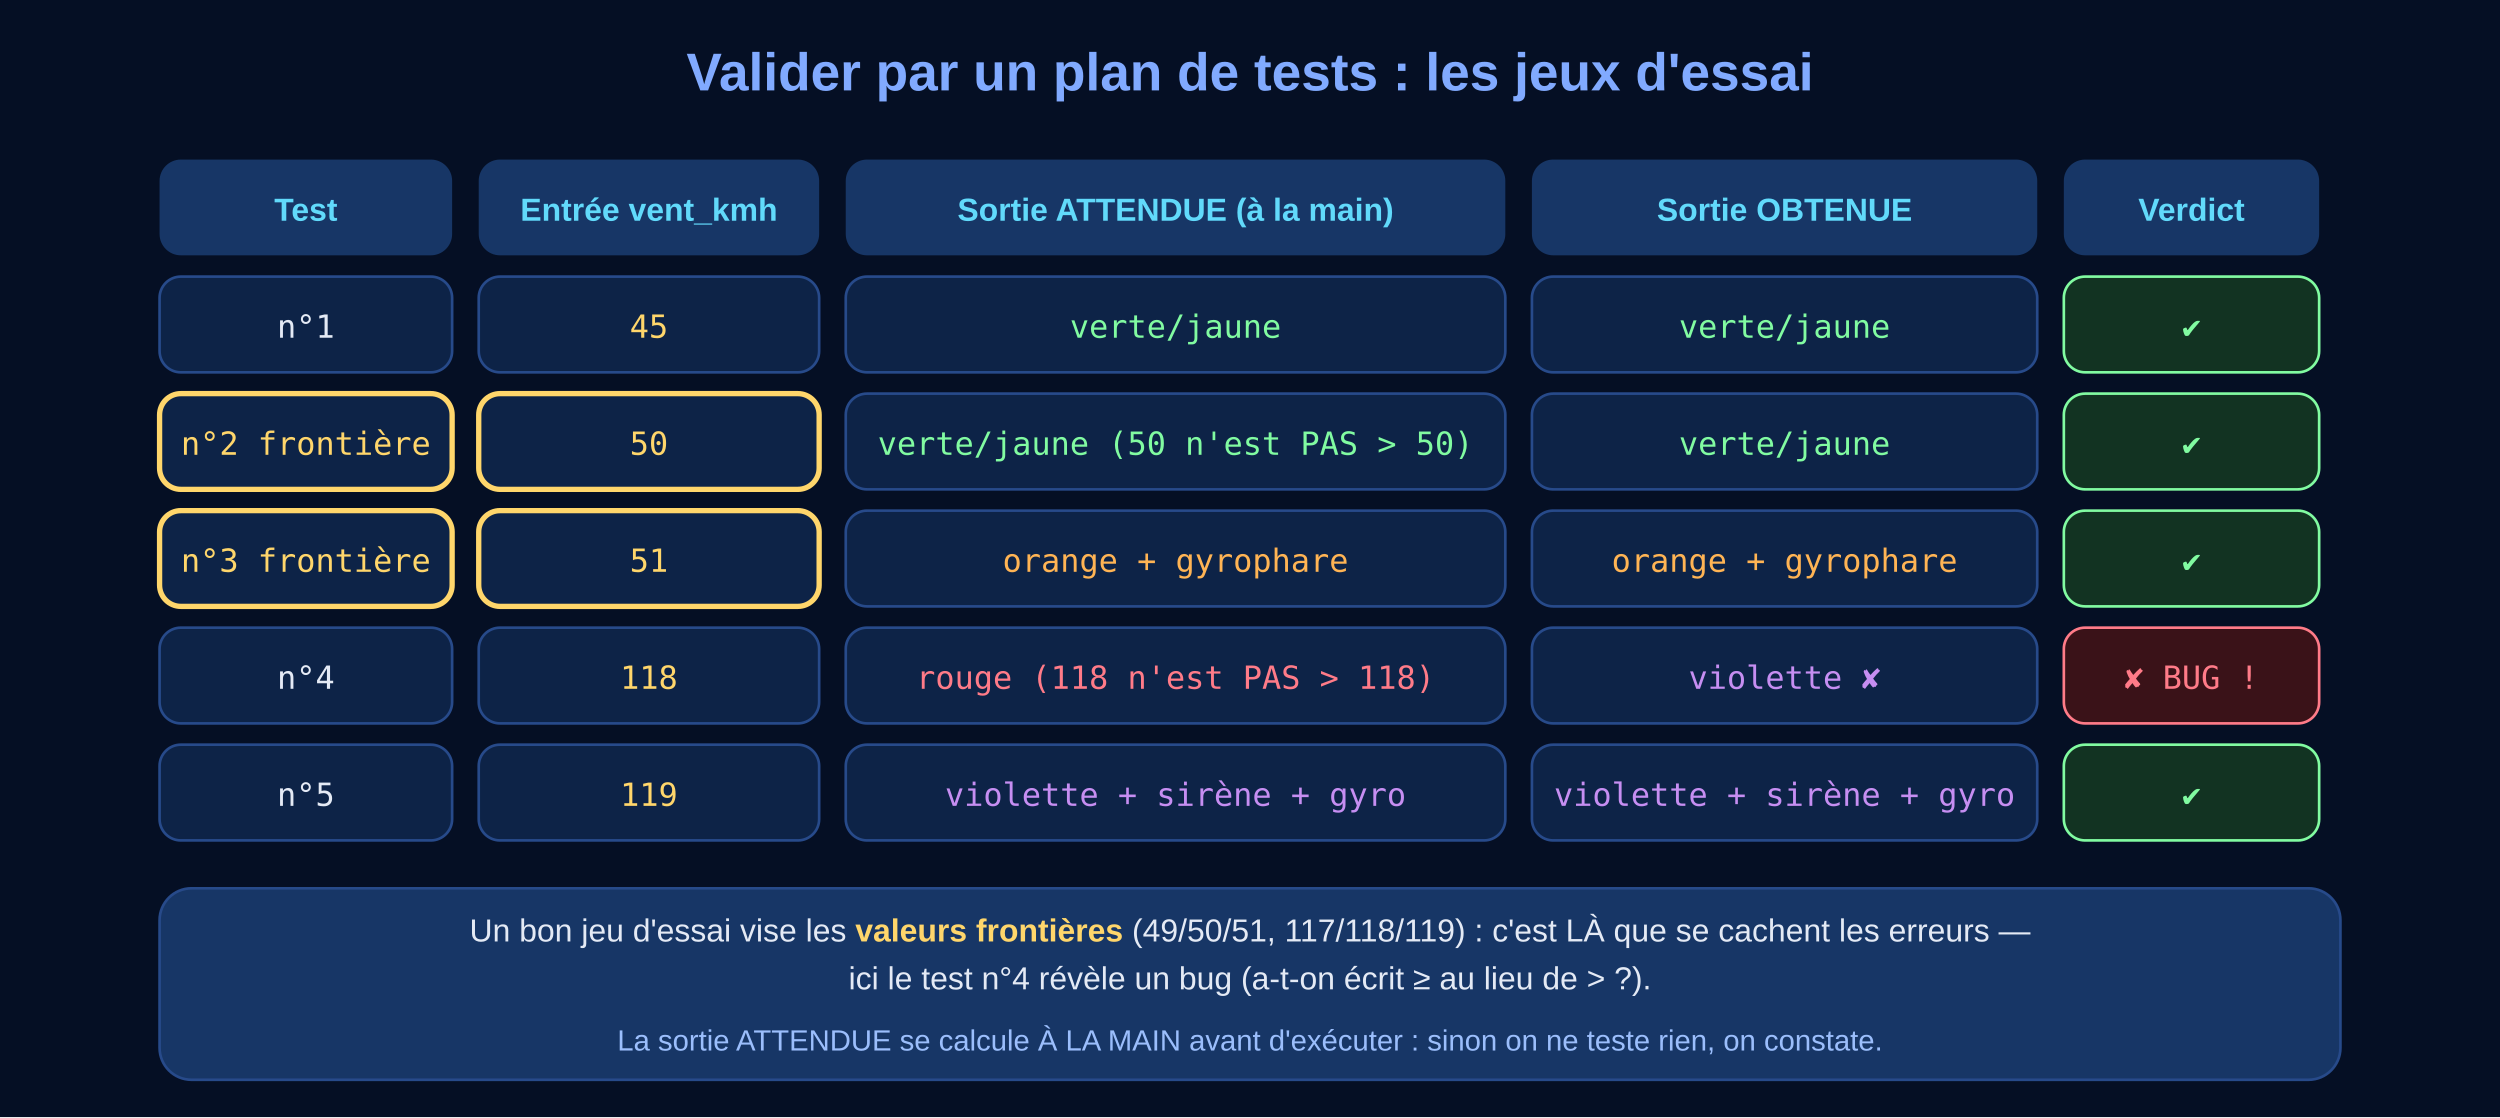
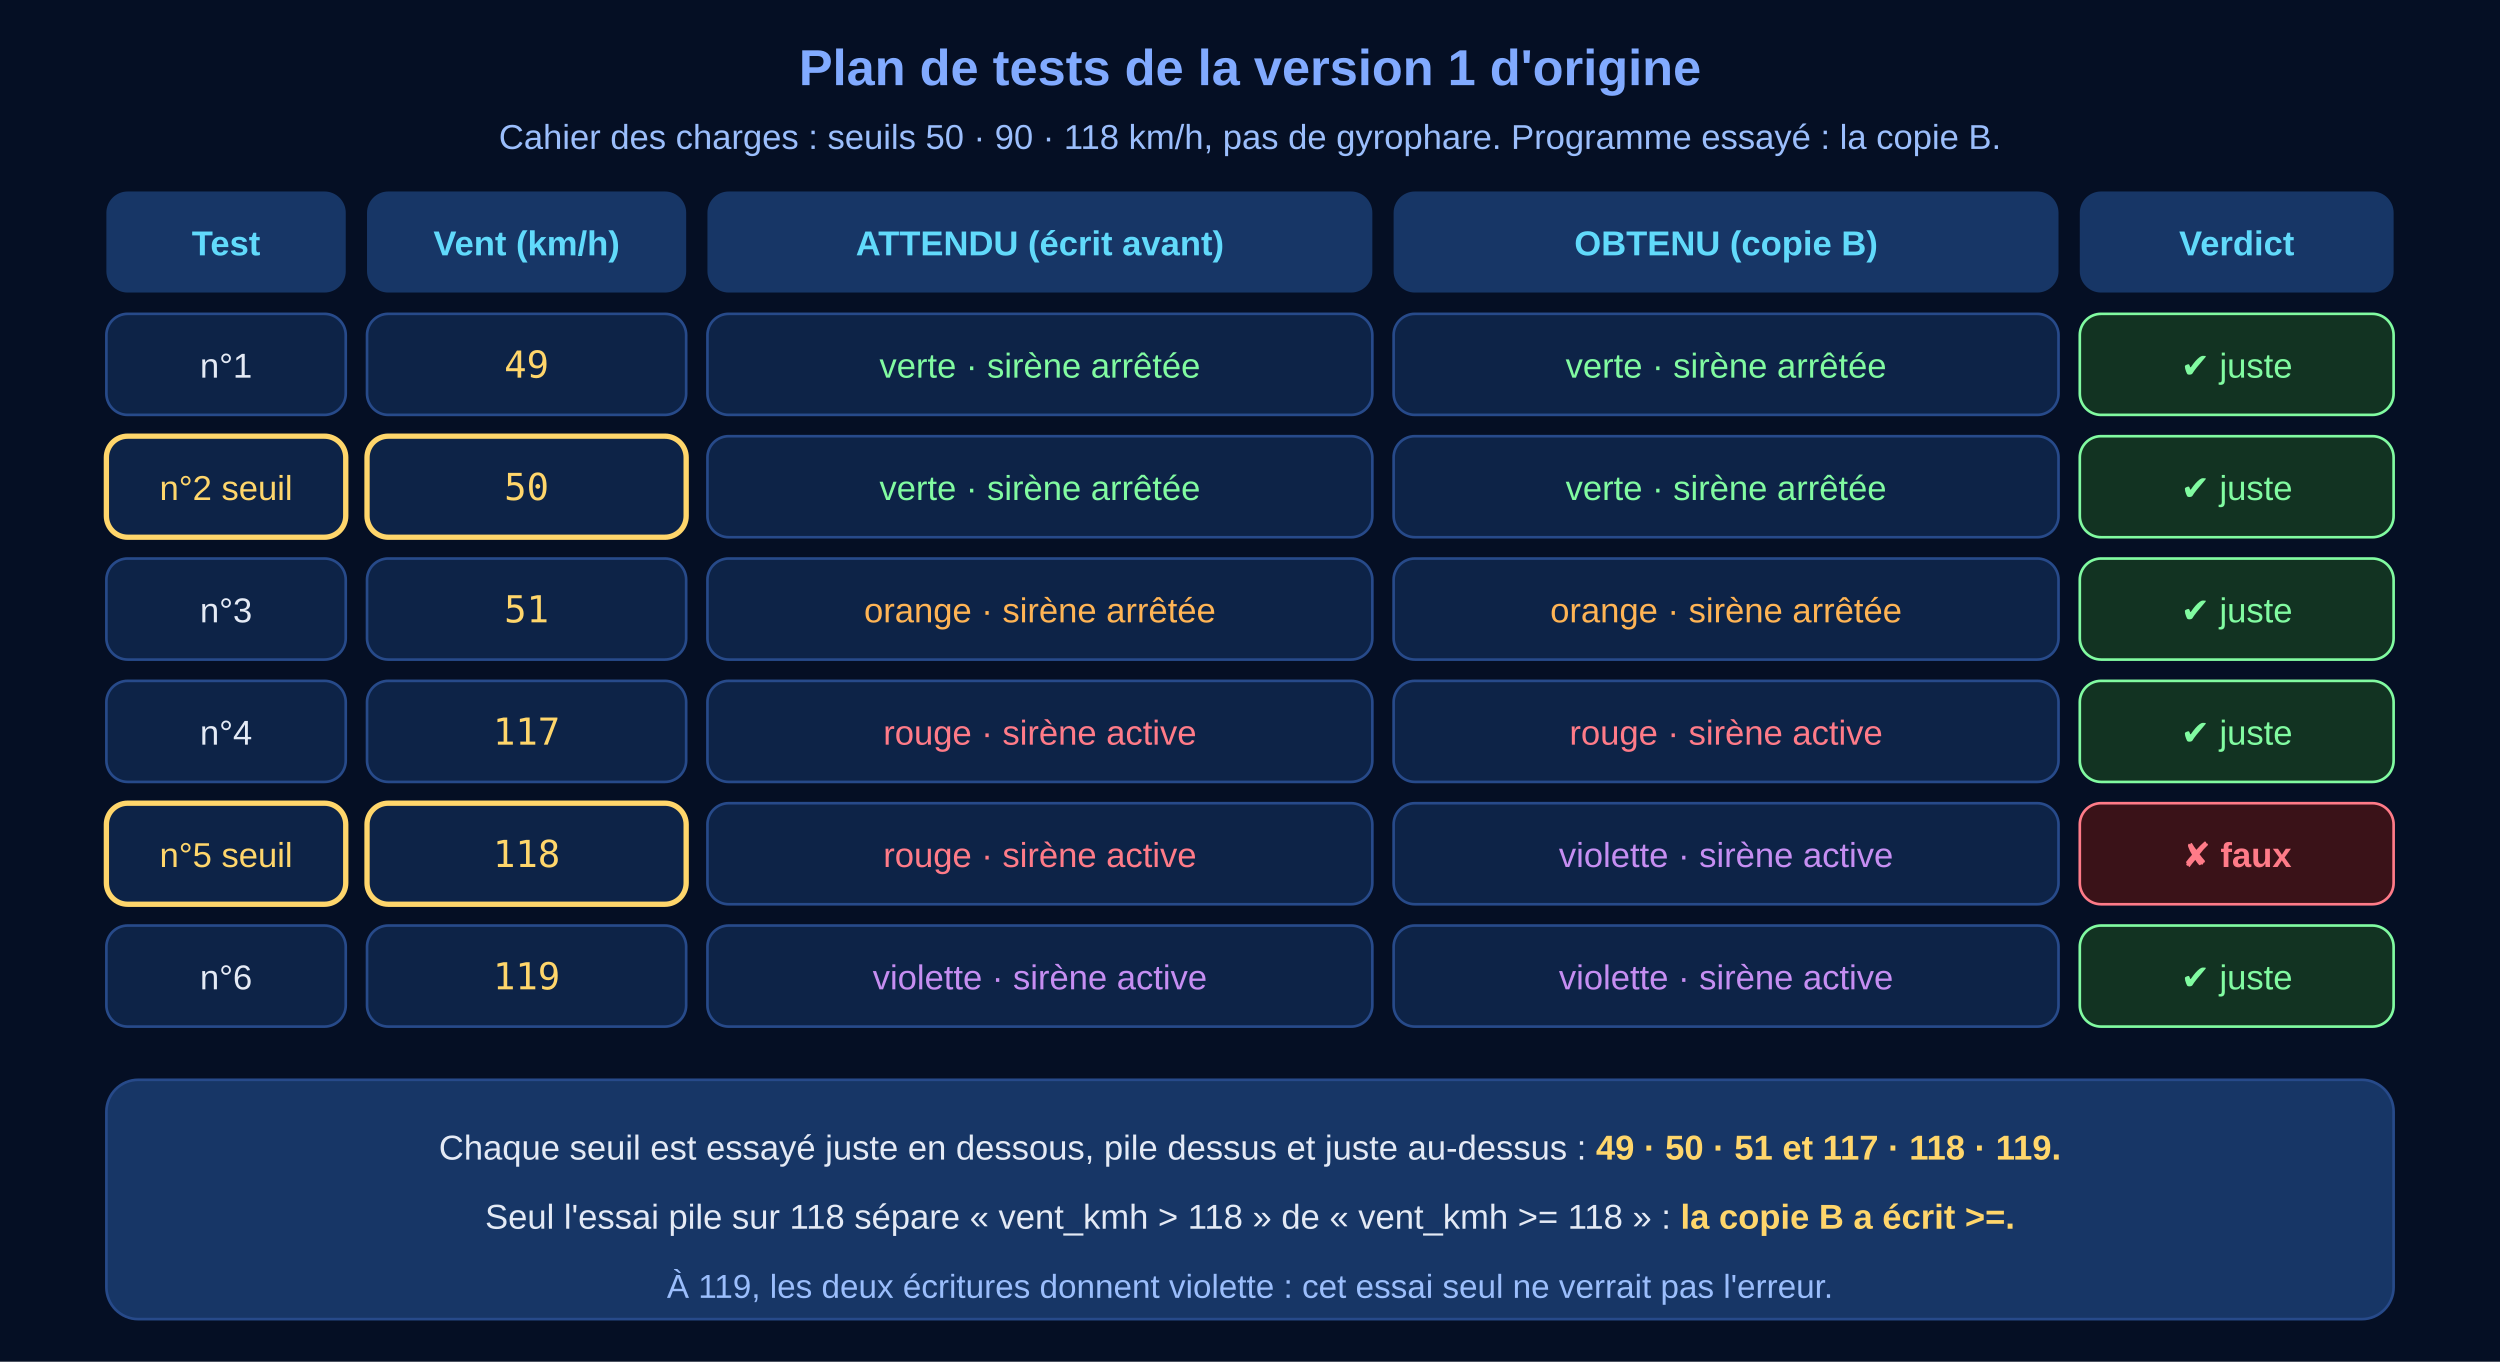
- <svg xmlns="http://www.w3.org/2000/svg" viewBox="0 0 940 420" font-family="Verdana, Arial, sans-serif" role="img" aria-labelledby="t d">
-   <rect width="940" height="420" fill="#050f24" />
-   <text x="470" y="34" fill="#81aaff" font-size="20" font-weight="bold" text-anchor="middle">Valider par un plan de tests : les jeux d'essai</text>
-   <g font-size="12" text-anchor="middle">
-     <rect x="60" y="60" width="110" height="36" rx="8" fill="#173666" />
-     <text x="115" y="83" fill="#61dafb" font-weight="bold">Test</text>
-     <rect x="180" y="60" width="128" height="36" rx="8" fill="#173666" />
-     <text x="244" y="83" fill="#61dafb" font-weight="bold">Entrée vent_kmh</text>
-     <rect x="318" y="60" width="248" height="36" rx="8" fill="#173666" />
-     <text x="442" y="83" fill="#61dafb" font-weight="bold">Sortie ATTENDUE (à la main)</text>
-     <rect x="576" y="60" width="190" height="36" rx="8" fill="#173666" />
-     <text x="671" y="83" fill="#61dafb" font-weight="bold">Sortie OBTENUE</text>
-     <rect x="776" y="60" width="96" height="36" rx="8" fill="#173666" />
-     <text x="824" y="83" fill="#61dafb" font-weight="bold">Verdict</text>
+ <svg xmlns="http://www.w3.org/2000/svg" viewBox="0 0 940 512" font-family="Verdana, Arial, sans-serif" role="img" aria-labelledby="t d">
+   <rect width="940" height="512" fill="#050f24" />
+   <text x="470" y="32" fill="#81aaff" font-size="19" font-weight="bold" text-anchor="middle">Plan de tests de la version 1 d'origine</text>
+   <text x="470" y="56" fill="#9bbefc" font-size="13" text-anchor="middle">Cahier des charges : seuils 50 · 90 · 118 km/h, pas de gyrophare. Programme essayé : la copie B.</text>
+   <g font-size="13" text-anchor="middle">
+     <rect x="40" y="72" width="90" height="38" rx="8" fill="#173666" />
+     <text x="85" y="96" fill="#61dafb" font-weight="bold">Test</text>
+     <rect x="138" y="72" width="120" height="38" rx="8" fill="#173666" />
+     <text x="198" y="96" fill="#61dafb" font-weight="bold">Vent (km/h)</text>
+     <rect x="266" y="72" width="250" height="38" rx="8" fill="#173666" />
+     <text x="391" y="96" fill="#61dafb" font-weight="bold">ATTENDU (écrit avant)</text>
+     <rect x="524" y="72" width="250" height="38" rx="8" fill="#173666" />
+     <text x="649" y="96" fill="#61dafb" font-weight="bold">OBTENU (copie B)</text>
+     <rect x="782" y="72" width="118" height="38" rx="8" fill="#173666" />
+     <text x="841" y="96" fill="#61dafb" font-weight="bold">Verdict</text>
  </g>
-   <g font-size="12" text-anchor="middle" font-family="monospace">
+   <g font-size="13" text-anchor="middle">
    <g>
-       <rect x="60" y="104" width="110" height="36" rx="8" fill="#0d2347" stroke="#274a8a" />
-       <text x="115" y="127" fill="#e4eaf5">n°1</text>
-       <rect x="180" y="104" width="128" height="36" rx="8" fill="#0d2347" stroke="#274a8a" />
-       <text x="244" y="127" fill="#ffd66b">45</text>
-       <rect x="318" y="104" width="248" height="36" rx="8" fill="#0d2347" stroke="#274a8a" />
-       <text x="442" y="127" fill="#81fba1">verte/jaune</text>
-       <rect x="576" y="104" width="190" height="36" rx="8" fill="#0d2347" stroke="#274a8a" />
-       <text x="671" y="127" fill="#81fba1">verte/jaune</text>
-       <rect x="776" y="104" width="96" height="36" rx="8" fill="#123322" stroke="#81fba1" />
-       <text x="824" y="127" fill="#81fba1">✔</text>
+       <rect x="40" y="118" width="90" height="38" rx="8" fill="#0d2347" stroke="#274a8a" />
+       <text x="85" y="142" fill="#e4eaf5">n°1</text>
+       <rect x="138" y="118" width="120" height="38" rx="8" fill="#0d2347" stroke="#274a8a" />
+       <text x="198" y="142" fill="#ffd66b" font-family="monospace" font-size="14">49</text>
+       <rect x="266" y="118" width="250" height="38" rx="8" fill="#0d2347" stroke="#274a8a" />
+       <text x="391" y="142" fill="#81fba1">verte · sirène arrêtée</text>
+       <rect x="524" y="118" width="250" height="38" rx="8" fill="#0d2347" stroke="#274a8a" />
+       <text x="649" y="142" fill="#81fba1">verte · sirène arrêtée</text>
+       <rect x="782" y="118" width="118" height="38" rx="8" fill="#123322" stroke="#81fba1" />
+       <text x="841" y="142" fill="#81fba1">✔ juste</text>
    </g>
    <g>
-       <rect x="60" y="148" width="110" height="36" rx="8" fill="#0d2347" stroke="#ffd66b" stroke-width="2" />
-       <text x="115" y="171" fill="#ffd66b">n°2 frontière</text>
-       <rect x="180" y="148" width="128" height="36" rx="8" fill="#0d2347" stroke="#ffd66b" stroke-width="2" />
-       <text x="244" y="171" fill="#ffd66b">50</text>
-       <rect x="318" y="148" width="248" height="36" rx="8" fill="#0d2347" stroke="#274a8a" />
-       <text x="442" y="171" fill="#81fba1">verte/jaune (50 n'est PAS &gt; 50)</text>
-       <rect x="576" y="148" width="190" height="36" rx="8" fill="#0d2347" stroke="#274a8a" />
-       <text x="671" y="171" fill="#81fba1">verte/jaune</text>
-       <rect x="776" y="148" width="96" height="36" rx="8" fill="#123322" stroke="#81fba1" />
-       <text x="824" y="171" fill="#81fba1">✔</text>
+       <rect x="40" y="164" width="90" height="38" rx="8" fill="#0d2347" stroke="#ffd66b" stroke-width="2" />
+       <text x="85" y="188" fill="#ffd66b">n°2 seuil</text>
+       <rect x="138" y="164" width="120" height="38" rx="8" fill="#0d2347" stroke="#ffd66b" stroke-width="2" />
+       <text x="198" y="188" fill="#ffd66b" font-family="monospace" font-size="14">50</text>
+       <rect x="266" y="164" width="250" height="38" rx="8" fill="#0d2347" stroke="#274a8a" />
+       <text x="391" y="188" fill="#81fba1">verte · sirène arrêtée</text>
+       <rect x="524" y="164" width="250" height="38" rx="8" fill="#0d2347" stroke="#274a8a" />
+       <text x="649" y="188" fill="#81fba1">verte · sirène arrêtée</text>
+       <rect x="782" y="164" width="118" height="38" rx="8" fill="#123322" stroke="#81fba1" />
+       <text x="841" y="188" fill="#81fba1">✔ juste</text>
    </g>
    <g>
-       <rect x="60" y="192" width="110" height="36" rx="8" fill="#0d2347" stroke="#ffd66b" stroke-width="2" />
-       <text x="115" y="215" fill="#ffd66b">n°3 frontière</text>
-       <rect x="180" y="192" width="128" height="36" rx="8" fill="#0d2347" stroke="#ffd66b" stroke-width="2" />
-       <text x="244" y="215" fill="#ffd66b">51</text>
-       <rect x="318" y="192" width="248" height="36" rx="8" fill="#0d2347" stroke="#274a8a" />
-       <text x="442" y="215" fill="#ffb454">orange + gyrophare</text>
-       <rect x="576" y="192" width="190" height="36" rx="8" fill="#0d2347" stroke="#274a8a" />
-       <text x="671" y="215" fill="#ffb454">orange + gyrophare</text>
-       <rect x="776" y="192" width="96" height="36" rx="8" fill="#123322" stroke="#81fba1" />
-       <text x="824" y="215" fill="#81fba1">✔</text>
+       <rect x="40" y="210" width="90" height="38" rx="8" fill="#0d2347" stroke="#274a8a" />
+       <text x="85" y="234" fill="#e4eaf5">n°3</text>
+       <rect x="138" y="210" width="120" height="38" rx="8" fill="#0d2347" stroke="#274a8a" />
+       <text x="198" y="234" fill="#ffd66b" font-family="monospace" font-size="14">51</text>
+       <rect x="266" y="210" width="250" height="38" rx="8" fill="#0d2347" stroke="#274a8a" />
+       <text x="391" y="234" fill="#ffb454">orange · sirène arrêtée</text>
+       <rect x="524" y="210" width="250" height="38" rx="8" fill="#0d2347" stroke="#274a8a" />
+       <text x="649" y="234" fill="#ffb454">orange · sirène arrêtée</text>
+       <rect x="782" y="210" width="118" height="38" rx="8" fill="#123322" stroke="#81fba1" />
+       <text x="841" y="234" fill="#81fba1">✔ juste</text>
    </g>
    <g>
-       <rect x="60" y="236" width="110" height="36" rx="8" fill="#0d2347" stroke="#274a8a" />
-       <text x="115" y="259" fill="#e4eaf5">n°4</text>
-       <rect x="180" y="236" width="128" height="36" rx="8" fill="#0d2347" stroke="#274a8a" />
-       <text x="244" y="259" fill="#ffd66b">118</text>
-       <rect x="318" y="236" width="248" height="36" rx="8" fill="#0d2347" stroke="#274a8a" />
-       <text x="442" y="259" fill="#ff7b88">rouge (118 n'est PAS &gt; 118)</text>
-       <rect x="576" y="236" width="190" height="36" rx="8" fill="#0d2347" stroke="#274a8a" />
-       <text x="671" y="259" fill="#c68ef2">violette ✘</text>
-       <rect x="776" y="236" width="96" height="36" rx="8" fill="#3a1218" stroke="#ff7b88" />
-       <text x="824" y="259" fill="#ff7b88">✘ BUG !</text>
+       <rect x="40" y="256" width="90" height="38" rx="8" fill="#0d2347" stroke="#274a8a" />
+       <text x="85" y="280" fill="#e4eaf5">n°4</text>
+       <rect x="138" y="256" width="120" height="38" rx="8" fill="#0d2347" stroke="#274a8a" />
+       <text x="198" y="280" fill="#ffd66b" font-family="monospace" font-size="14">117</text>
+       <rect x="266" y="256" width="250" height="38" rx="8" fill="#0d2347" stroke="#274a8a" />
+       <text x="391" y="280" fill="#ff7b88">rouge · sirène active</text>
+       <rect x="524" y="256" width="250" height="38" rx="8" fill="#0d2347" stroke="#274a8a" />
+       <text x="649" y="280" fill="#ff7b88">rouge · sirène active</text>
+       <rect x="782" y="256" width="118" height="38" rx="8" fill="#123322" stroke="#81fba1" />
+       <text x="841" y="280" fill="#81fba1">✔ juste</text>
    </g>
    <g>
-       <rect x="60" y="280" width="110" height="36" rx="8" fill="#0d2347" stroke="#274a8a" />
-       <text x="115" y="303" fill="#e4eaf5">n°5</text>
-       <rect x="180" y="280" width="128" height="36" rx="8" fill="#0d2347" stroke="#274a8a" />
-       <text x="244" y="303" fill="#ffd66b">119</text>
-       <rect x="318" y="280" width="248" height="36" rx="8" fill="#0d2347" stroke="#274a8a" />
-       <text x="442" y="303" fill="#c68ef2">violette + sirène + gyro</text>
-       <rect x="576" y="280" width="190" height="36" rx="8" fill="#0d2347" stroke="#274a8a" />
-       <text x="671" y="303" fill="#c68ef2">violette + sirène + gyro</text>
-       <rect x="776" y="280" width="96" height="36" rx="8" fill="#123322" stroke="#81fba1" />
-       <text x="824" y="303" fill="#81fba1">✔</text>
+       <rect x="40" y="302" width="90" height="38" rx="8" fill="#0d2347" stroke="#ffd66b" stroke-width="2" />
+       <text x="85" y="326" fill="#ffd66b">n°5 seuil</text>
+       <rect x="138" y="302" width="120" height="38" rx="8" fill="#0d2347" stroke="#ffd66b" stroke-width="2" />
+       <text x="198" y="326" fill="#ffd66b" font-family="monospace" font-size="14">118</text>
+       <rect x="266" y="302" width="250" height="38" rx="8" fill="#0d2347" stroke="#274a8a" />
+       <text x="391" y="326" fill="#ff7b88">rouge · sirène active</text>
+       <rect x="524" y="302" width="250" height="38" rx="8" fill="#0d2347" stroke="#274a8a" />
+       <text x="649" y="326" fill="#c68ef2">violette · sirène active</text>
+       <rect x="782" y="302" width="118" height="38" rx="8" fill="#3a1218" stroke="#ff7b88" />
+       <text x="841" y="326" fill="#ff7b88" font-weight="bold">✘ faux</text>
+     </g>
+     <g>
+       <rect x="40" y="348" width="90" height="38" rx="8" fill="#0d2347" stroke="#274a8a" />
+       <text x="85" y="372" fill="#e4eaf5">n°6</text>
+       <rect x="138" y="348" width="120" height="38" rx="8" fill="#0d2347" stroke="#274a8a" />
+       <text x="198" y="372" fill="#ffd66b" font-family="monospace" font-size="14">119</text>
+       <rect x="266" y="348" width="250" height="38" rx="8" fill="#0d2347" stroke="#274a8a" />
+       <text x="391" y="372" fill="#c68ef2">violette · sirène active</text>
+       <rect x="524" y="348" width="250" height="38" rx="8" fill="#0d2347" stroke="#274a8a" />
+       <text x="649" y="372" fill="#c68ef2">violette · sirène active</text>
+       <rect x="782" y="348" width="118" height="38" rx="8" fill="#123322" stroke="#81fba1" />
+       <text x="841" y="372" fill="#81fba1">✔ juste</text>
    </g>
  </g>
-   <rect x="60" y="334" width="820" height="72" rx="12" fill="#173666" stroke="#274a8a" />
-   <text x="470" y="354" fill="#e4eaf5" font-size="12" text-anchor="middle">Un bon jeu d'essai vise les <tspan fill="#ffd66b" font-weight="bold">valeurs frontières</tspan> (49/50/51, 117/118/119) : c'est LÀ que se cachent les erreurs —</text>
-   <text x="470" y="372" fill="#e4eaf5" font-size="12" text-anchor="middle">ici le test n°4 révèle un bug (a-t-on écrit ≥ au lieu de &gt; ?).</text>
-   <text x="470" y="395" fill="#9bbefc" font-size="11" text-anchor="middle">La sortie ATTENDUE se calcule À LA MAIN avant d'exécuter : sinon on ne teste rien, on constate.</text>
+   <rect x="40" y="406" width="860" height="90" rx="12" fill="#173666" stroke="#274a8a" />
+   <text x="470" y="436" fill="#e4eaf5" font-size="13" text-anchor="middle">Chaque seuil est essayé juste en dessous, pile dessus et juste au-dessus : <tspan fill="#ffd66b" font-weight="bold">49 · 50 · 51 et 117 · 118 · 119.</tspan>
+   </text>
+   <text x="470" y="462" fill="#e4eaf5" font-size="13" text-anchor="middle">Seul l'essai pile sur 118 sépare « vent_kmh &gt; 118 » de « vent_kmh &gt;= 118 » : <tspan fill="#ffd66b" font-weight="bold">la copie B a écrit &gt;=.</tspan>
+   </text>
+   <text x="470" y="488" fill="#9bbefc" font-size="12.5" text-anchor="middle">À 119, les deux écritures donnent violette : cet essai seul ne verrait pas l'erreur.</text>
  <style>
/* — impression : fond blanc, couleurs conservées (décision de Pascal, 02/09/2026) —
   Un objet embarqué applique le media print de la page qui l'appelle : ce
   bloc ne change RIEN à l'écran, et blanchit le fond du schéma sur le papier
   en fonçant ses couleurs claires, teinte gardée. Mesuré le 02/09 : une image
   appelée par la balise img ne le fait pas — ces schémas-là ne sont pas ici. */
@media print{
  *:not(text):not(tspan)[fill="#050f24"]{fill:#ffffff}
  *:not(text):not(tspan)[fill="#0d2347"]{fill:#ffffff}
  *:not(text):not(tspan)[fill="#123322"]{fill:#ffffff}
  *:not(text):not(tspan)[fill="#173666"]{fill:#ffffff}
  *:not(text):not(tspan)[fill="#3a1218"]{fill:#ffffff}
  text[fill="#61dafb"],tspan[fill="#61dafb"],[fill="#61dafb"] text,[fill="#61dafb"] tspan{fill:#047fa0}
  text[fill="#81aaff"],tspan[fill="#81aaff"],[fill="#81aaff"] text,[fill="#81aaff"] tspan{fill:#2069ff}
  text[fill="#81fba1"],tspan[fill="#81fba1"],[fill="#81fba1"] text,[fill="#81fba1"] tspan{fill:#048827}
  [stroke="#81fba1"]{stroke:#048827}
  text[fill="#9bbefc"],tspan[fill="#9bbefc"],[fill="#9bbefc"] text,[fill="#9bbefc"] tspan{fill:#1a6af8}
  text[fill="#c68ef2"],tspan[fill="#c68ef2"],[fill="#c68ef2"] text,[fill="#c68ef2"] tspan{fill:#a145ea}
  text[fill="#e4eaf5"],tspan[fill="#e4eaf5"],[fill="#e4eaf5"] text,[fill="#e4eaf5"] tspan{fill:#4b73bc}
  text[fill="#ff7b88"],tspan[fill="#ff7b88"],[fill="#ff7b88"] text,[fill="#ff7b88"] tspan{fill:#eb0017}
  [stroke="#ff7b88"]{stroke:#eb0017}
  text[fill="#ffb454"],tspan[fill="#ffb454"],[fill="#ffb454"] text,[fill="#ffb454"] tspan{fill:#b06300}
  text[fill="#ffd66b"],tspan[fill="#ffd66b"],[fill="#ffd66b"] text,[fill="#ffd66b"] tspan{fill:#996f00}
  [stroke="#ffd66b"]{stroke:#996f00}
}
</style>
</svg>
